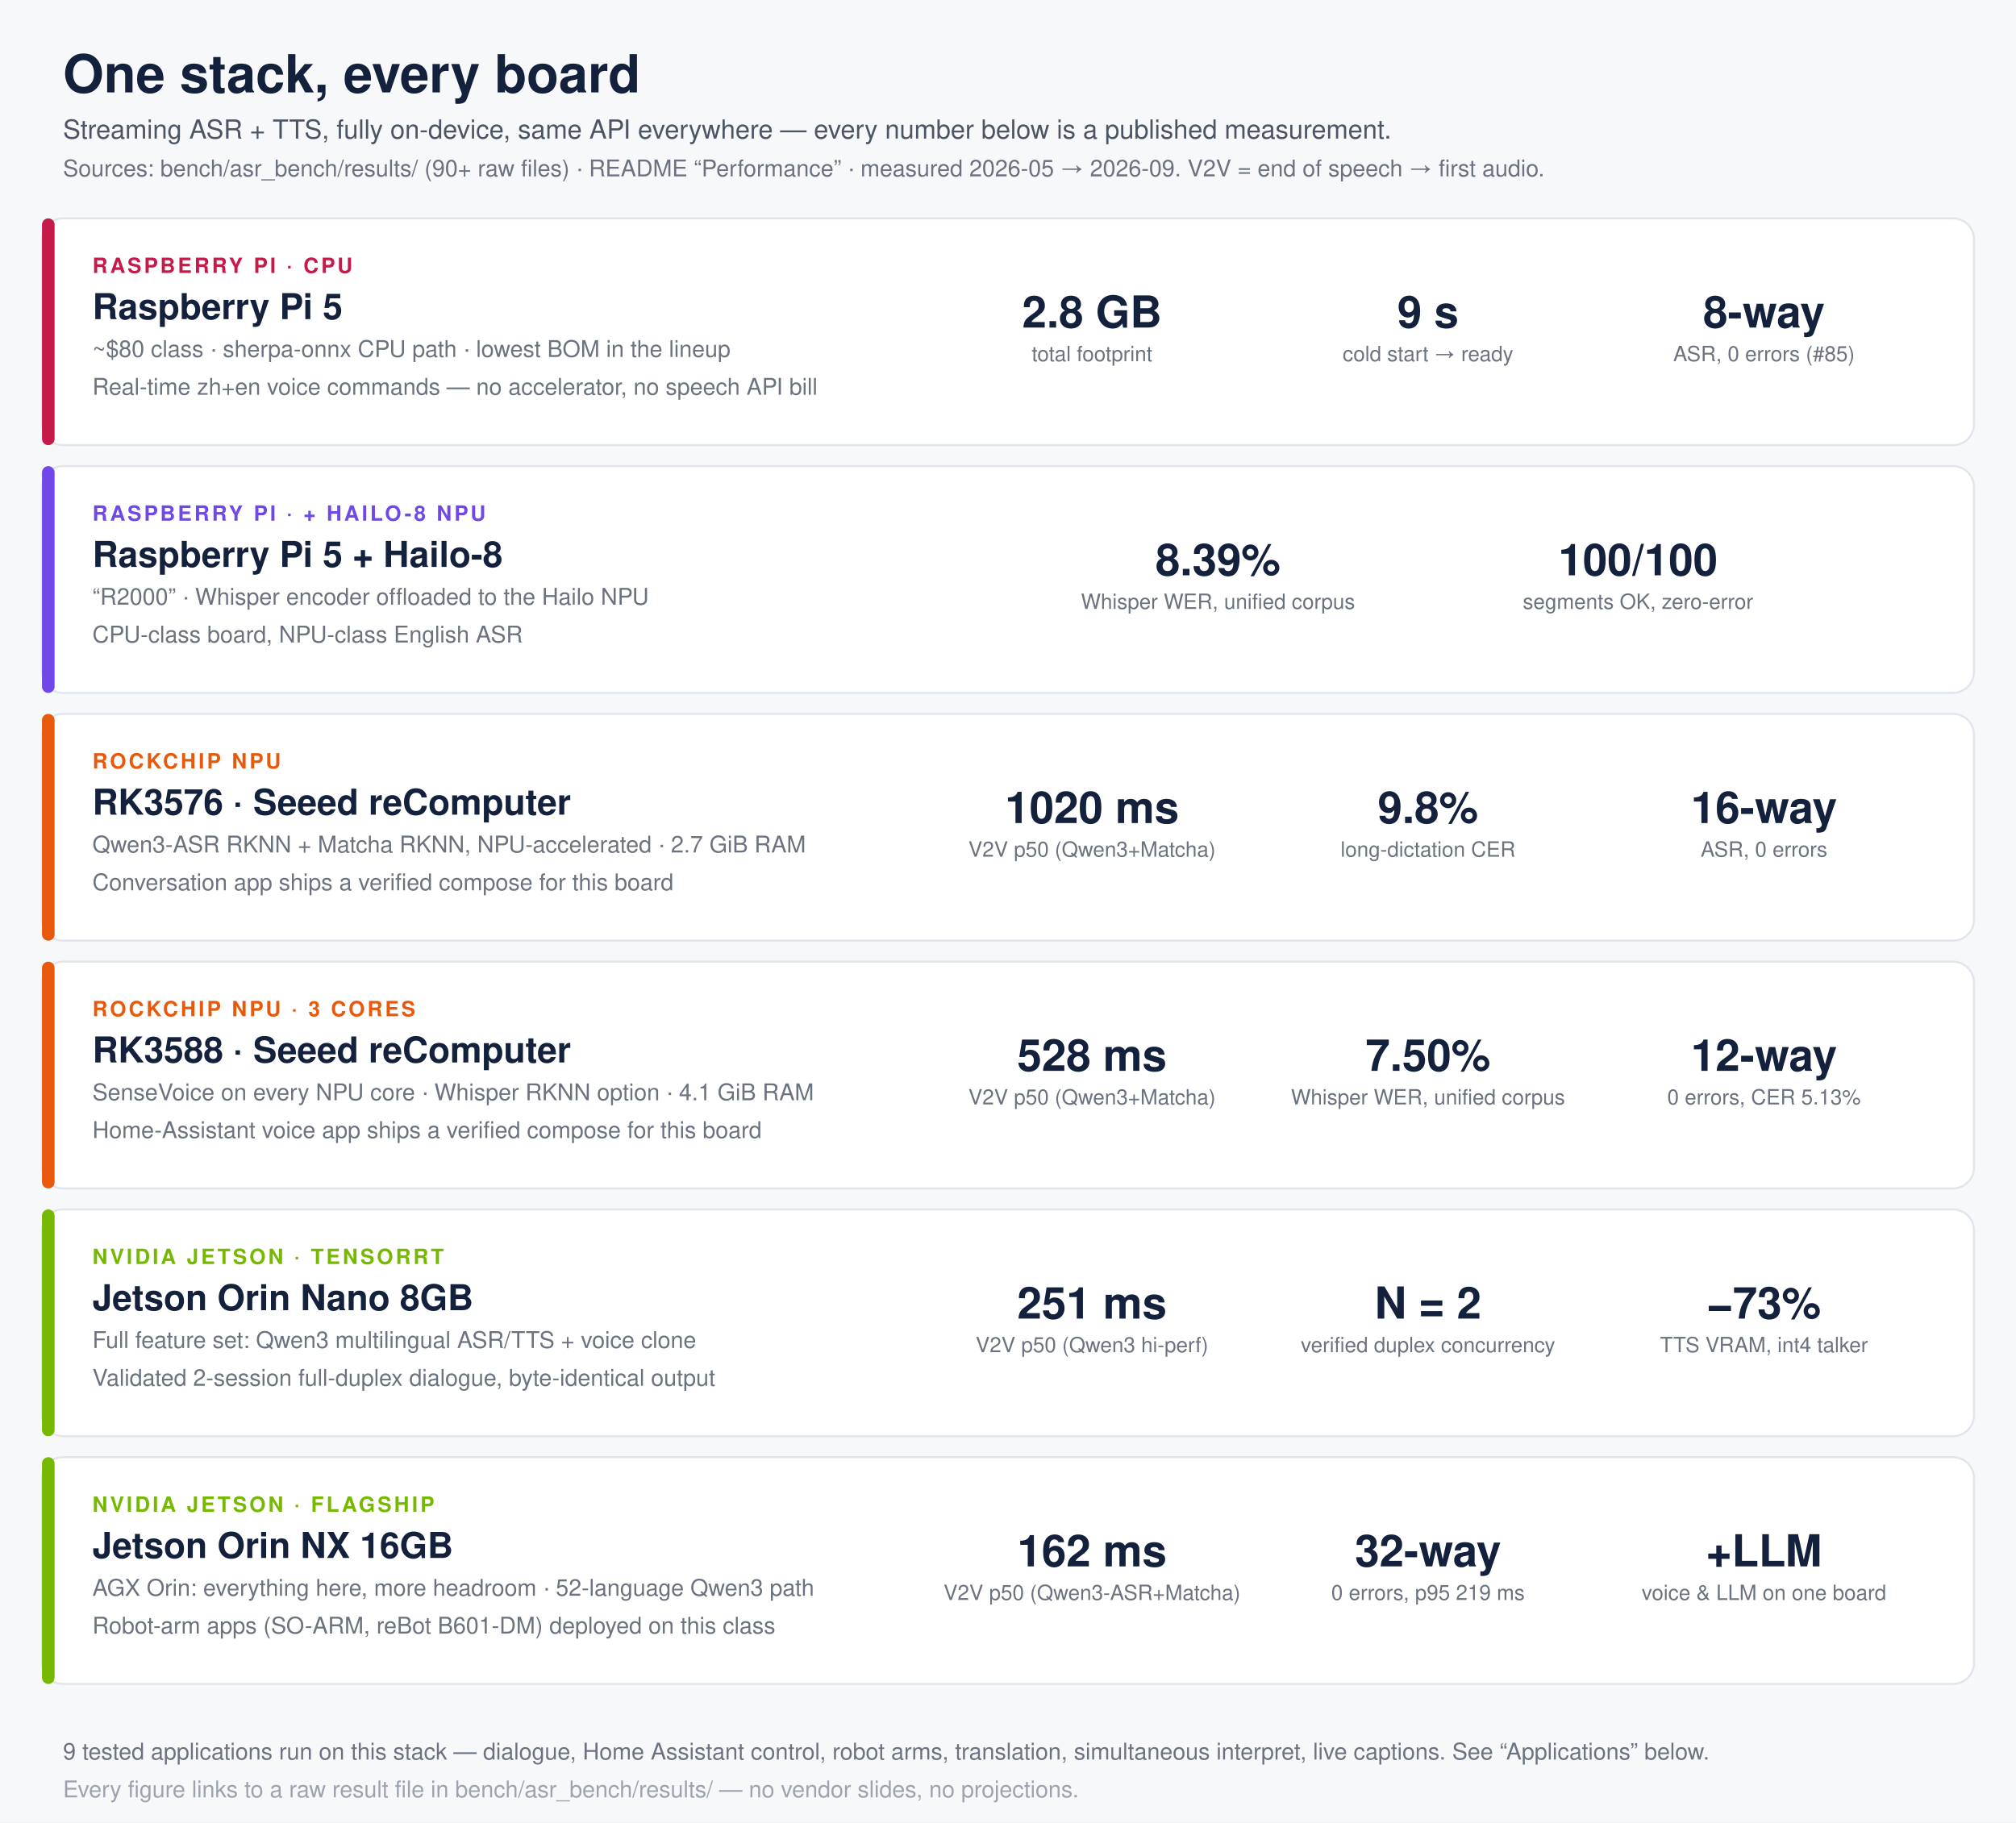
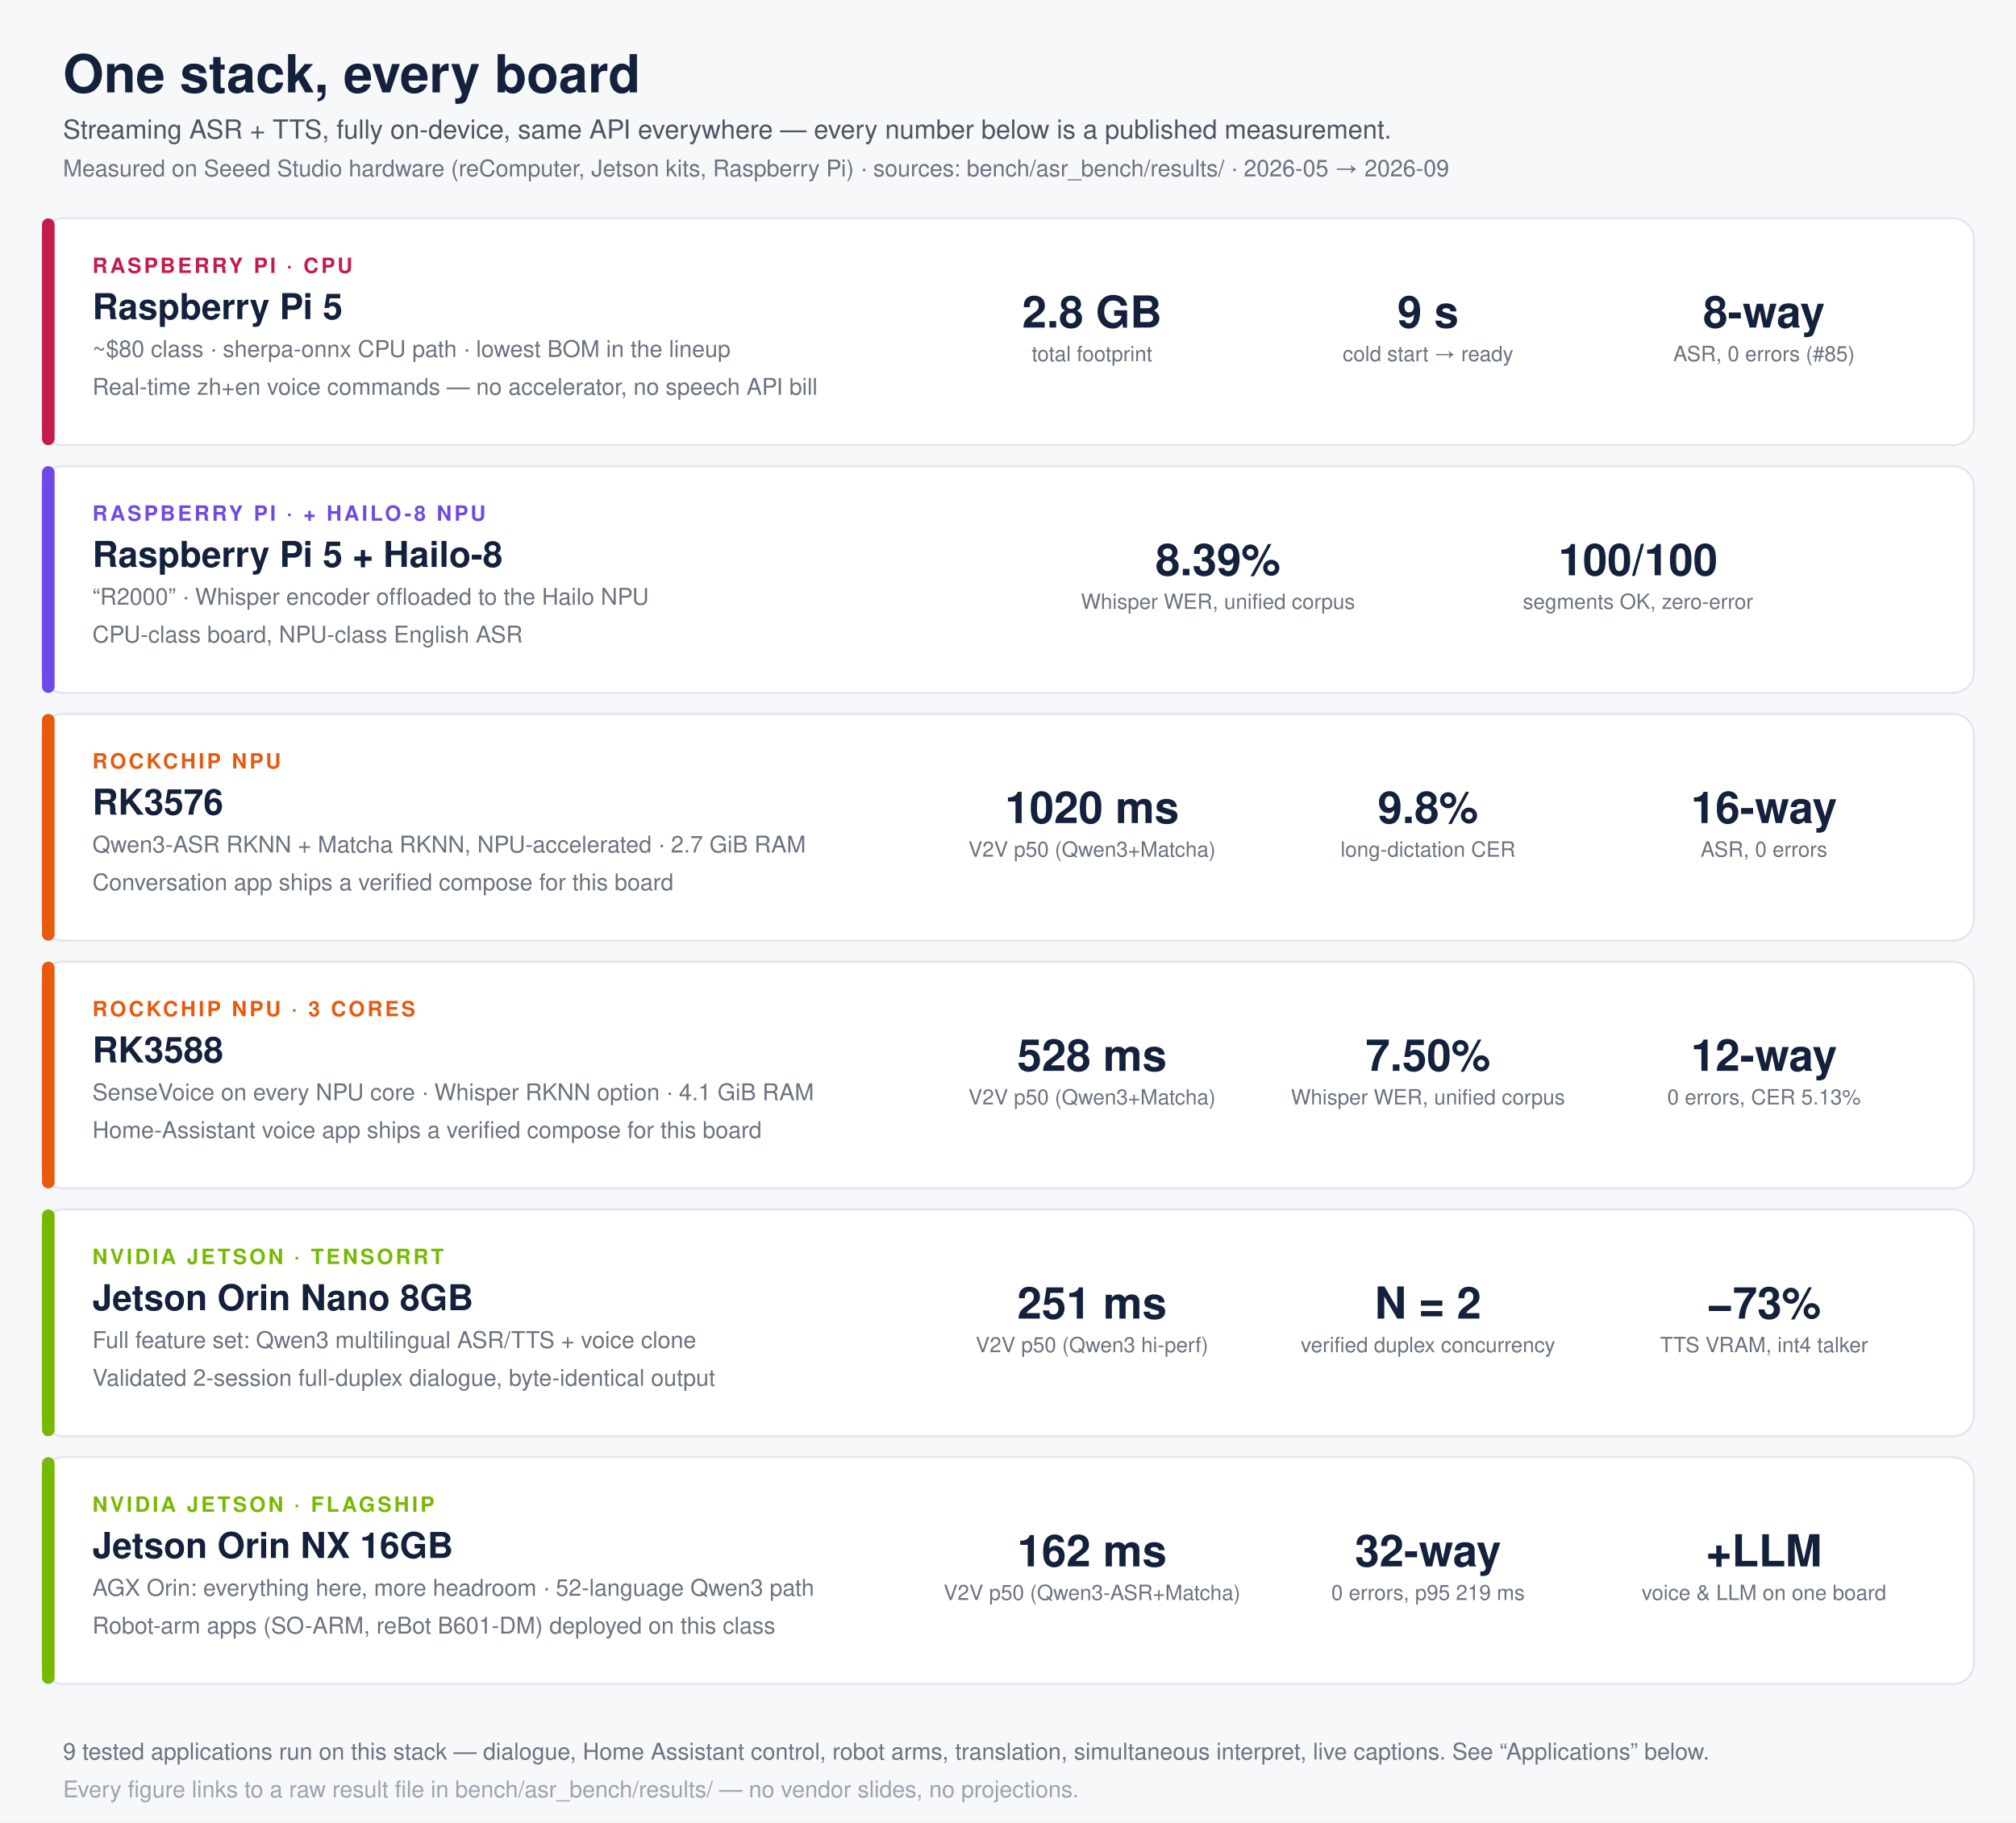
<svg xmlns="http://www.w3.org/2000/svg" width="960" height="868" viewBox="0 0 960 868" font-family="-apple-system, 'Segoe UI', Helvetica, Arial, sans-serif">
  <defs>
    <style>
      .card { fill: #ffffff; stroke: #e2e6ec; stroke-width: 1; }
      .dev { font-size: 17px; font-weight: 700; fill: #14213d; }
      .sub { font-size: 11px; fill: #6b7280; }
      .num { font-size: 21px; font-weight: 700; fill: #14213d; }
      .numlab { font-size: 10px; fill: #6b7280; }
      .ecolab { font-size: 10px; font-weight: 700; letter-spacing: 1.2px; }
    </style>
  </defs>
  <rect width="960" height="868" fill="#f6f8fa" />
  <text x="30" y="44" font-size="25" font-weight="800" fill="#14213d">One stack, every board</text>
  <text x="30" y="66" font-size="12.5" fill="#4b5563">Streaming ASR + TTS, fully on-device, same API everywhere — every number below is a published measurement.</text>
-   <text x="30" y="84" font-size="11" fill="#6b7280">Sources: bench/asr_bench/results/ (90+ raw files) · README “Performance” · measured 2026-05 → 2026-09. V2V = end of speech → first audio.</text>
+   <text x="30" y="84" font-size="11" fill="#6b7280">Measured on Seeed Studio hardware (reComputer, Jetson kits, Raspberry Pi) · sources: bench/asr_bench/results/ · 2026-05 → 2026-09</text>
  <g transform="translate(20,104)">
    <rect class="card" width="920" height="108" rx="10" />
    <rect x="0" y="0" width="6" height="108" rx="3" fill="#c51a4a" />
    <text class="ecolab" x="24" y="26" fill="#c51a4a">RASPBERRY PI · CPU</text>
    <text class="dev" x="24" y="48">Raspberry Pi 5</text>
    <text class="sub" x="24" y="66">~$80 class · sherpa-onnx CPU path · lowest BOM in the lineup</text>
    <text class="sub" x="24" y="84">Real-time zh+en voice commands — no accelerator, no speech API bill</text>
    <g text-anchor="middle">
      <text class="num" x="500" y="52">2.8 GB</text>
      <text class="numlab" x="500" y="68">total footprint</text>
      <text class="num" x="660" y="52">9 s</text>
      <text class="numlab" x="660" y="68">cold start → ready</text>
      <text class="num" x="820" y="52">8-way</text>
      <text class="numlab" x="820" y="68">ASR, 0 errors (#85)</text>
    </g>
  </g>
  <g transform="translate(20,222)">
    <rect class="card" width="920" height="108" rx="10" />
    <rect x="0" y="0" width="6" height="108" rx="3" fill="#7048e8" />
    <text class="ecolab" x="24" y="26" fill="#7048e8">RASPBERRY PI · + HAILO-8 NPU</text>
    <text class="dev" x="24" y="48">Raspberry Pi 5 + Hailo-8</text>
    <text class="sub" x="24" y="66">“R2000” · Whisper encoder offloaded to the Hailo NPU</text>
    <text class="sub" x="24" y="84">CPU-class board, NPU-class English ASR</text>
    <g text-anchor="middle">
      <text class="num" x="560" y="52">8.39%</text>
      <text class="numlab" x="560" y="68">Whisper WER, unified corpus</text>
      <text class="num" x="760" y="52">100/100</text>
      <text class="numlab" x="760" y="68">segments OK, zero-error</text>
    </g>
  </g>
  <g transform="translate(20,340)">
    <rect class="card" width="920" height="108" rx="10" />
    <rect x="0" y="0" width="6" height="108" rx="3" fill="#e8590c" />
    <text class="ecolab" x="24" y="26" fill="#e8590c">ROCKCHIP NPU</text>
-     <text class="dev" x="24" y="48">RK3576 · Seeed reComputer</text>
+     <text class="dev" x="24" y="48">RK3576</text>
    <text class="sub" x="24" y="66">Qwen3-ASR RKNN + Matcha RKNN, NPU-accelerated · 2.7 GiB RAM</text>
    <text class="sub" x="24" y="84">Conversation app ships a verified compose for this board</text>
    <g text-anchor="middle">
      <text class="num" x="500" y="52">1020 ms</text>
      <text class="numlab" x="500" y="68">V2V p50 (Qwen3+Matcha)</text>
      <text class="num" x="660" y="52">9.8%</text>
      <text class="numlab" x="660" y="68">long-dictation CER</text>
      <text class="num" x="820" y="52">16-way</text>
      <text class="numlab" x="820" y="68">ASR, 0 errors</text>
    </g>
  </g>
  <g transform="translate(20,458)">
    <rect class="card" width="920" height="108" rx="10" />
    <rect x="0" y="0" width="6" height="108" rx="3" fill="#e8590c" />
    <text class="ecolab" x="24" y="26" fill="#e8590c">ROCKCHIP NPU · 3 CORES</text>
-     <text class="dev" x="24" y="48">RK3588 · Seeed reComputer</text>
+     <text class="dev" x="24" y="48">RK3588</text>
    <text class="sub" x="24" y="66">SenseVoice on every NPU core · Whisper RKNN option · 4.1 GiB RAM</text>
    <text class="sub" x="24" y="84">Home-Assistant voice app ships a verified compose for this board</text>
    <g text-anchor="middle">
      <text class="num" x="500" y="52">528 ms</text>
      <text class="numlab" x="500" y="68">V2V p50 (Qwen3+Matcha)</text>
      <text class="num" x="660" y="52">7.50%</text>
      <text class="numlab" x="660" y="68">Whisper WER, unified corpus</text>
      <text class="num" x="820" y="52">12-way</text>
      <text class="numlab" x="820" y="68">0 errors, CER 5.13%</text>
    </g>
  </g>
  <g transform="translate(20,576)">
    <rect class="card" width="920" height="108" rx="10" />
    <rect x="0" y="0" width="6" height="108" rx="3" fill="#76b900" />
    <text class="ecolab" x="24" y="26" fill="#76b900">NVIDIA JETSON · TENSORRT</text>
    <text class="dev" x="24" y="48">Jetson Orin Nano 8GB</text>
    <text class="sub" x="24" y="66">Full feature set: Qwen3 multilingual ASR/TTS + voice clone</text>
    <text class="sub" x="24" y="84">Validated 2-session full-duplex dialogue, byte-identical output</text>
    <g text-anchor="middle">
      <text class="num" x="500" y="52">251 ms</text>
      <text class="numlab" x="500" y="68">V2V p50 (Qwen3 hi-perf)</text>
      <text class="num" x="660" y="52">N = 2</text>
      <text class="numlab" x="660" y="68">verified duplex concurrency</text>
      <text class="num" x="820" y="52">−73%</text>
      <text class="numlab" x="820" y="68">TTS VRAM, int4 talker</text>
    </g>
  </g>
  <g transform="translate(20,694)">
    <rect class="card" width="920" height="108" rx="10" />
    <rect x="0" y="0" width="6" height="108" rx="3" fill="#76b900" />
    <text class="ecolab" x="24" y="26" fill="#76b900">NVIDIA JETSON · FLAGSHIP</text>
    <text class="dev" x="24" y="48">Jetson Orin NX 16GB</text>
    <text class="sub" x="24" y="66">AGX Orin: everything here, more headroom · 52-language Qwen3 path</text>
    <text class="sub" x="24" y="84">Robot-arm apps (SO-ARM, reBot B601-DM) deployed on this class</text>
    <g text-anchor="middle">
      <text class="num" x="500" y="52">162 ms</text>
      <text class="numlab" x="500" y="68">V2V p50 (Qwen3-ASR+Matcha)</text>
      <text class="num" x="660" y="52">32-way</text>
      <text class="numlab" x="660" y="68">0 errors, p95 219 ms</text>
      <text class="num" x="820" y="52">+LLM</text>
      <text class="numlab" x="820" y="68">voice &amp; LLM on one board</text>
    </g>
  </g>
  <text x="30" y="838" font-size="11" fill="#6b7280">9 tested applications run on this stack — dialogue, Home Assistant control, robot arms, translation, simultaneous interpret, live captions. See “Applications” below.</text>
  <text x="30" y="856" font-size="11" fill="#9ca3af">Every figure links to a raw result file in bench/asr_bench/results/ — no vendor slides, no projections.</text>
</svg>
